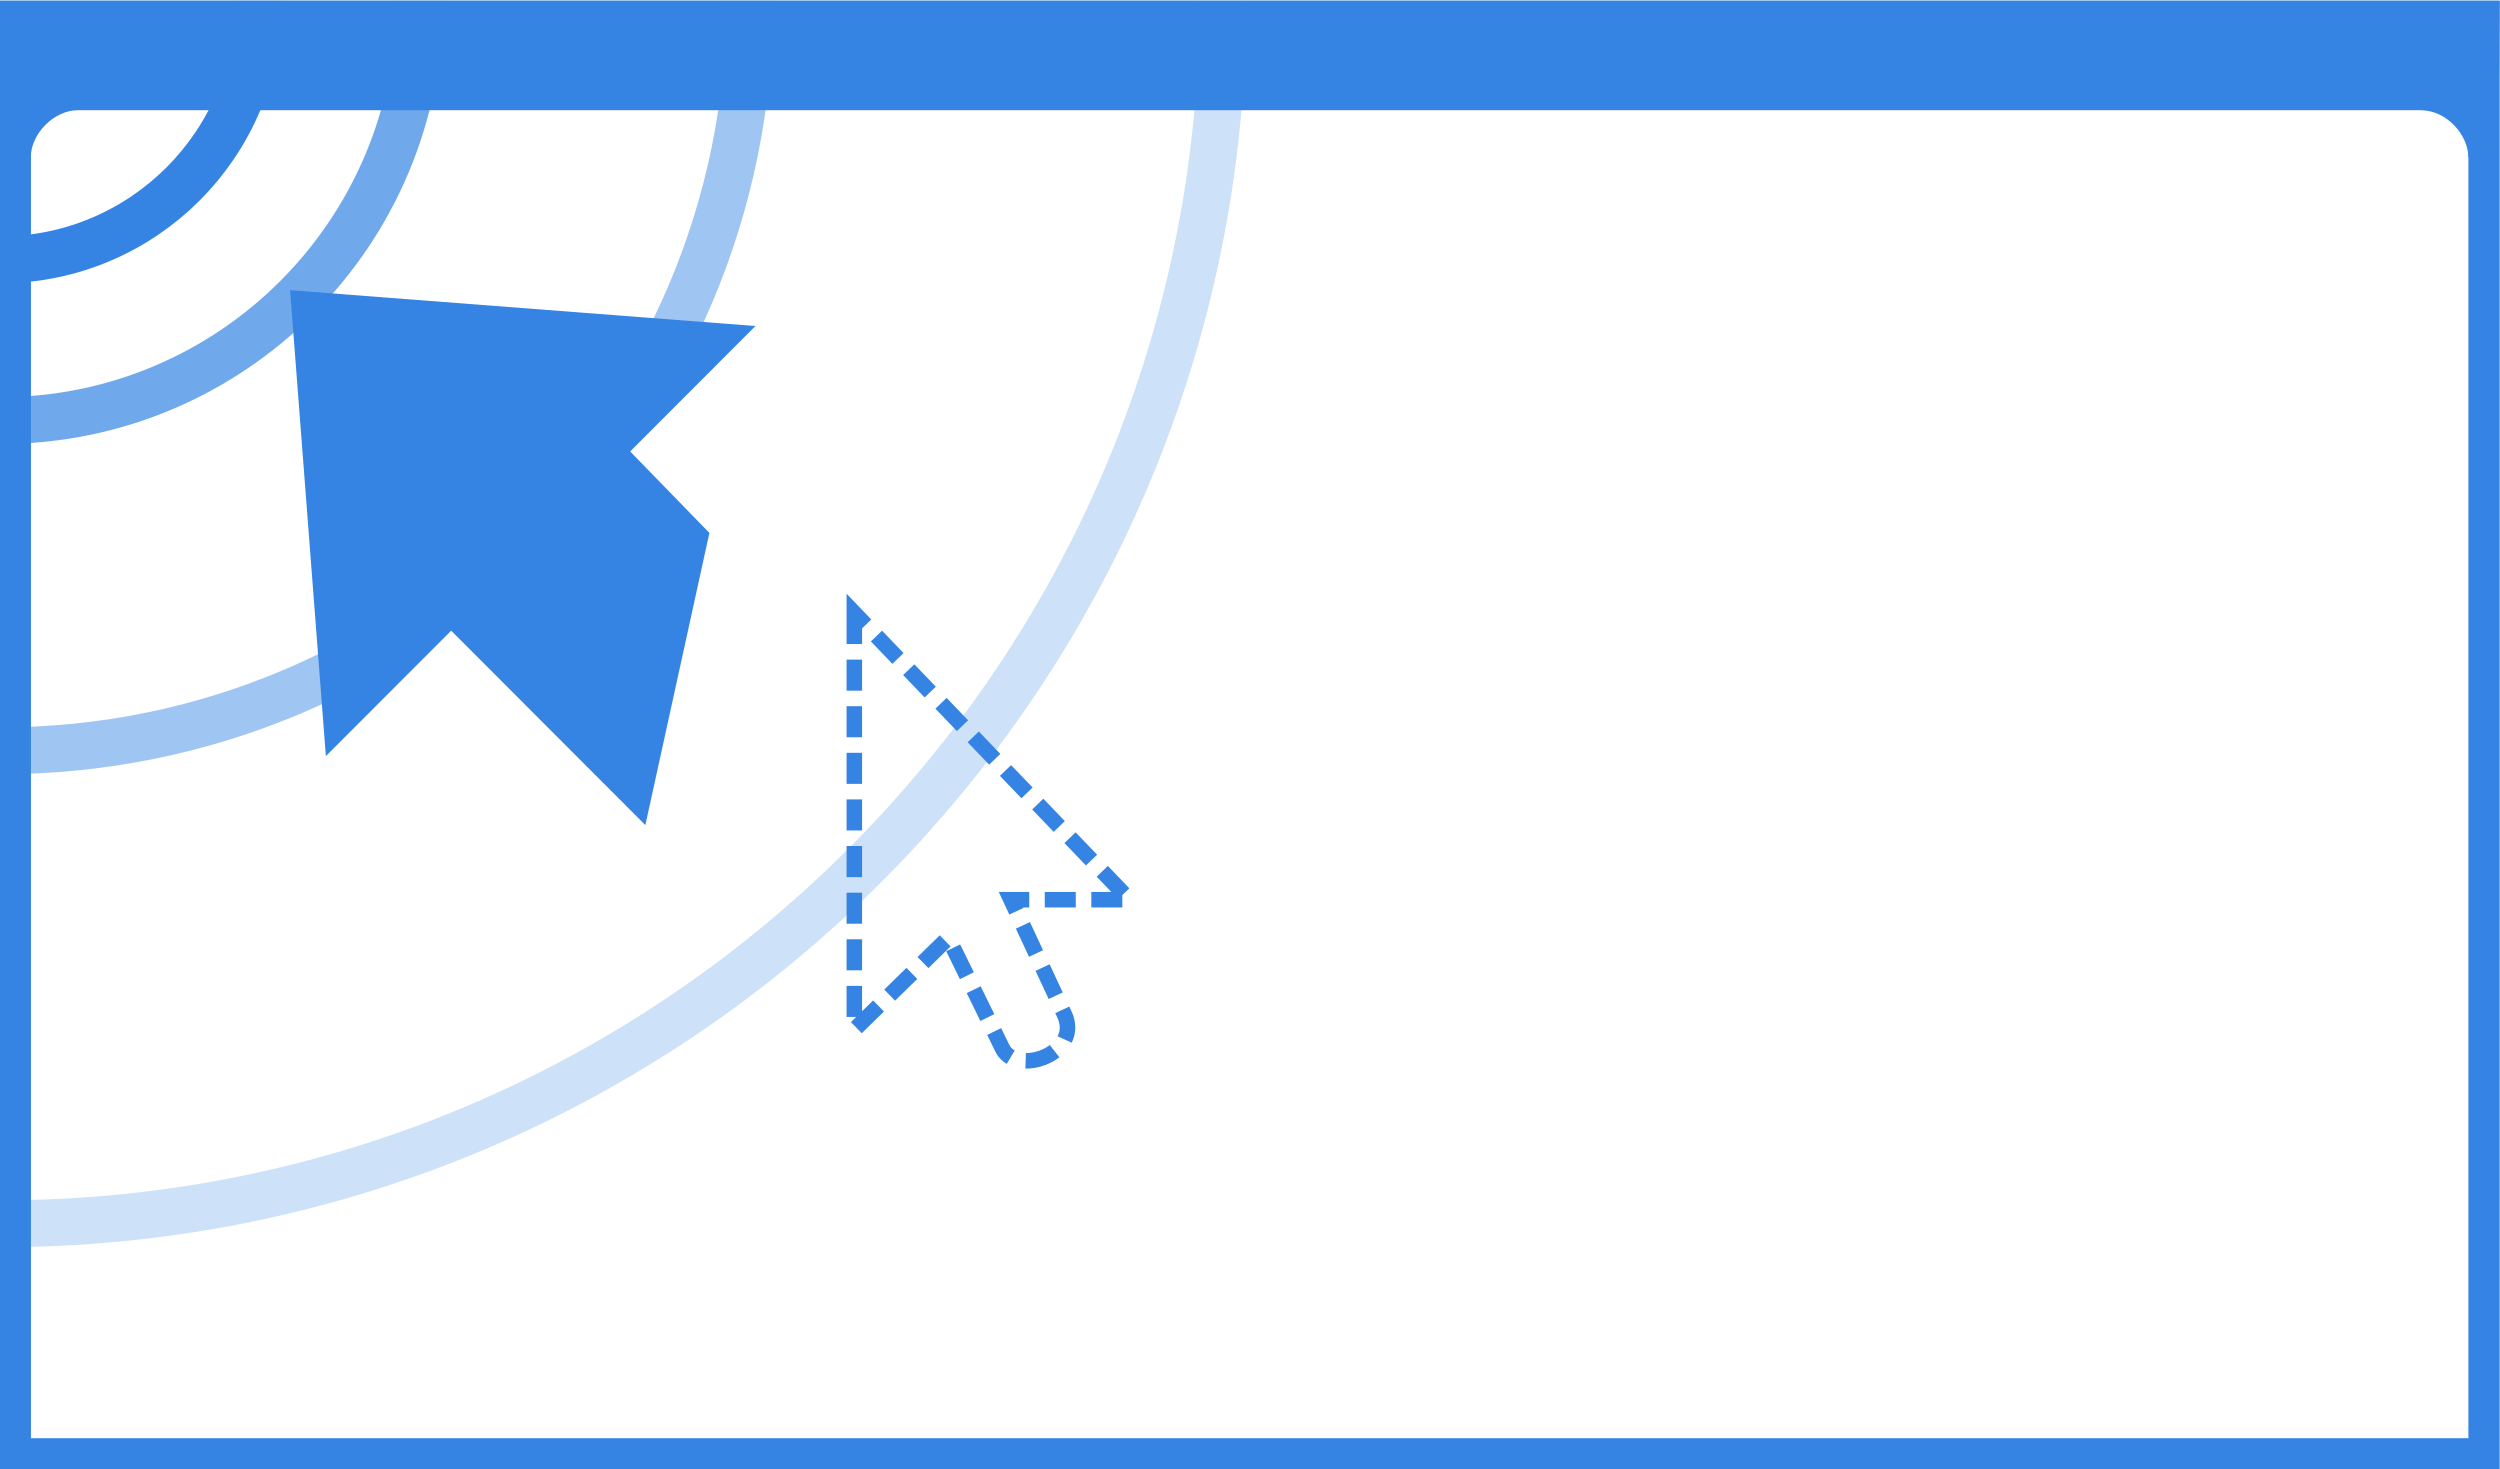
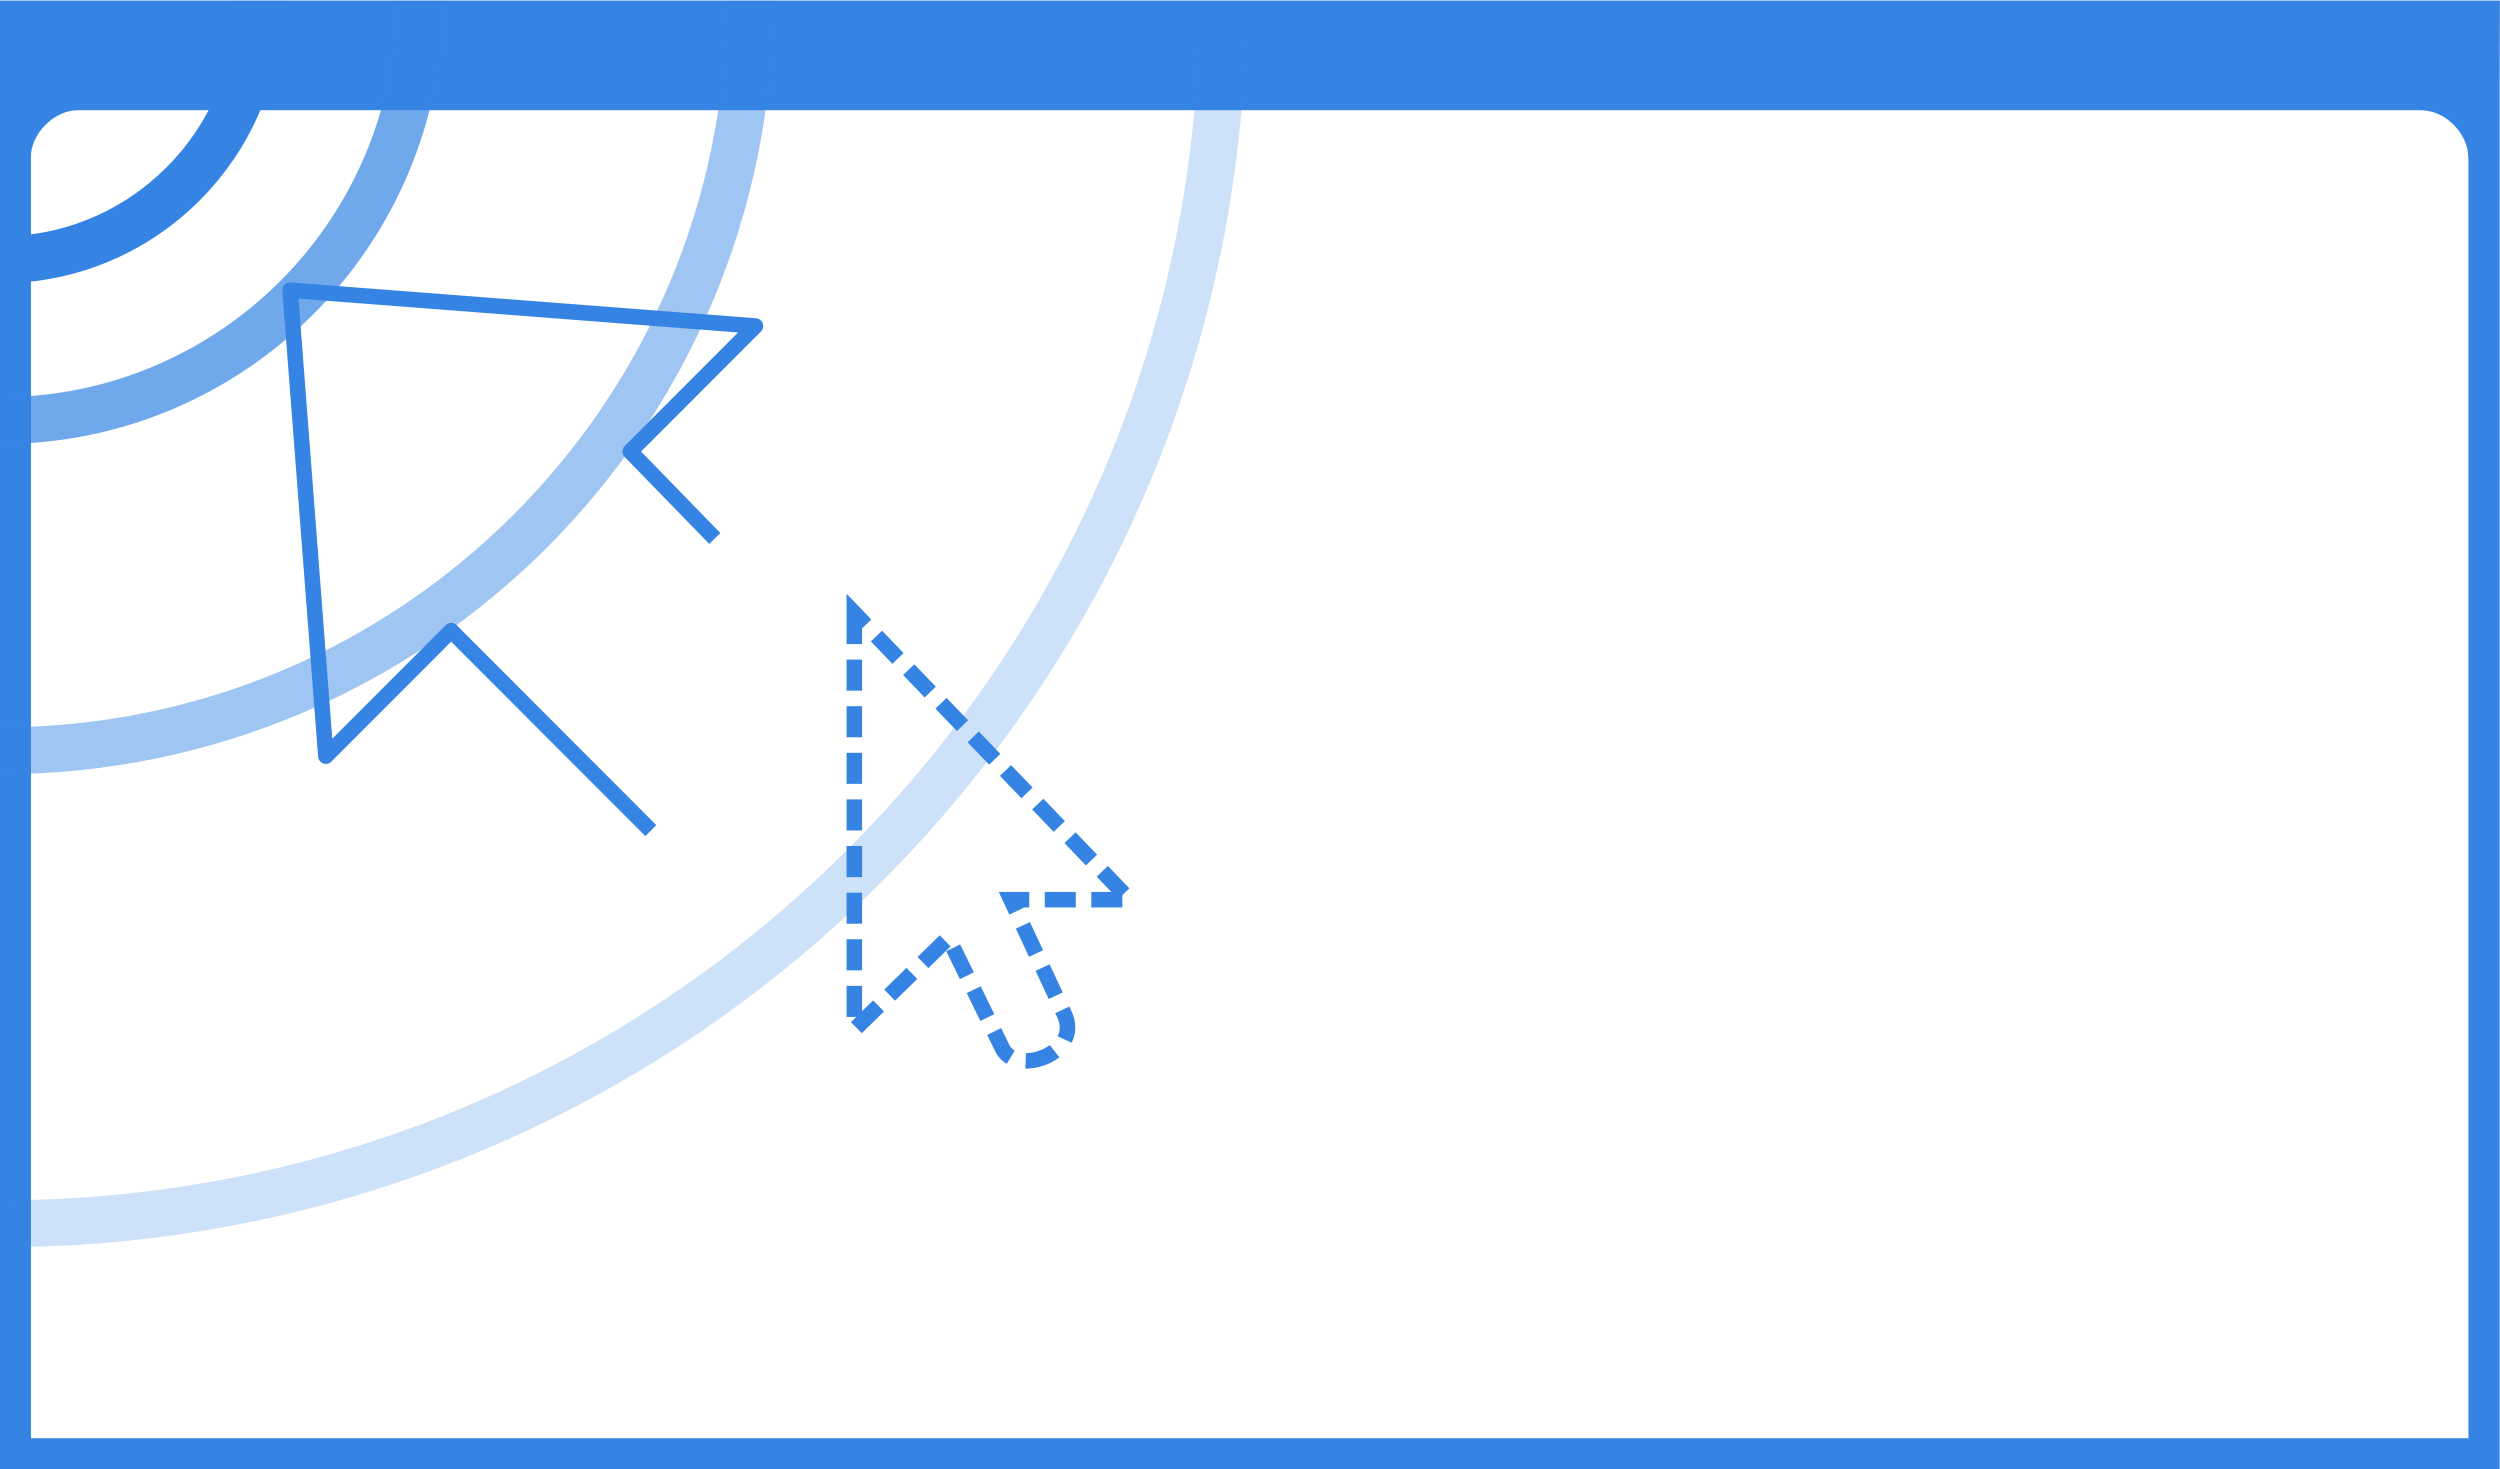
<svg xmlns="http://www.w3.org/2000/svg" width="160" height="94" viewBox="0 0 42.333 24.871" version="1.1" id="svg31">
  <defs id="defs5">
    <clipPath id="a" clipPathUnits="userSpaceOnUse">
      <path style="opacity:1;vector-effect:none;fill:#3584e4;fill-opacity:1;stroke:none;stroke-width:1;stroke-linecap:butt;stroke-linejoin:miter;stroke-miterlimit:4;stroke-dasharray:none;stroke-dashoffset:0;stroke-opacity:1;marker:none;marker-start:none;marker-mid:none;marker-end:none;paint-order:normal" d="M316-4731.007h162v95H316z" id="path2" />
    </clipPath>
  </defs>
  <g style="display:inline" id="g11">
    <path style="opacity:1;vector-effect:none;fill:none;fill-opacity:1;stroke:#3584e4;stroke-width:2;stroke-linecap:butt;stroke-linejoin:miter;stroke-miterlimit:4;stroke-dasharray:none;stroke-dashoffset:0;stroke-opacity:1;marker:none" d="M1501.006-3631.007h158v92h-158z" transform="matrix(.26458 0 0 .26458 -396.877 960.969)" id="path7" />
    <path d="M1500.006-3632.008V-3622H1502c0-1.503 1.496-3 2.998-3h149.951c1.68 0 3.051 1.603 3.051 3l1.926-.01.08-9.999z" style="color:#000;font-style:normal;font-variant:normal;font-weight:400;font-stretch:normal;font-size:medium;line-height:normal;font-family:sans-serif;font-variant-ligatures:normal;font-variant-position:normal;font-variant-caps:normal;font-variant-numeric:normal;font-variant-alternates:normal;font-feature-settings:normal;text-indent:0;text-align:start;text-decoration:none;text-decoration-line:none;text-decoration-style:solid;text-decoration-color:#000;letter-spacing:normal;word-spacing:normal;text-transform:none;writing-mode:lr-tb;direction:ltr;text-orientation:mixed;dominant-baseline:auto;baseline-shift:baseline;text-anchor:start;white-space:normal;shape-padding:0;clip-rule:nonzero;display:inline;overflow:visible;visibility:visible;opacity:1;isolation:auto;mix-blend-mode:normal;color-interpolation:sRGB;color-interpolation-filters:linearRGB;solid-color:#000;solid-opacity:1;vector-effect:none;fill:#3584e4;fill-opacity:1;fill-rule:nonzero;stroke:none;stroke-width:2;stroke-linecap:butt;stroke-linejoin:miter;stroke-miterlimit:4;stroke-dasharray:none;stroke-dashoffset:0;stroke-opacity:1;marker:none;color-rendering:auto;image-rendering:auto;shape-rendering:auto;text-rendering:auto;enable-background:accumulate" transform="matrix(.26458 0 0 .26458 -396.877 960.969)" id="path9" />
  </g>
  <g clip-path="url(#a)" transform="matrix(.26458 0 0 .26458 -83.608 1251.746)" style="display:inline" id="g21">
    <circle style="opacity:.249;vector-effect:none;fill:none;fill-opacity:1;stroke:#3584e4;stroke-width:3;stroke-linecap:butt;stroke-linejoin:miter;stroke-miterlimit:4;stroke-dasharray:none;stroke-dashoffset:0;stroke-opacity:1;marker:none;marker-start:none;marker-mid:none;marker-end:none;paint-order:normal" cx="316" cy="-4731.007" r="78.261" id="circle13" />
    <circle r="47.992" cy="-4731.007" cx="316" style="opacity:.474;vector-effect:none;fill:none;fill-opacity:1;stroke:#3584e4;stroke-width:3;stroke-linecap:butt;stroke-linejoin:miter;stroke-miterlimit:4;stroke-dasharray:none;stroke-dashoffset:0;stroke-opacity:1;marker:none;marker-start:none;marker-mid:none;marker-end:none;paint-order:normal" id="circle15" />
    <circle style="opacity:.705;vector-effect:none;fill:none;fill-opacity:1;stroke:#3584e4;stroke-width:3;stroke-linecap:butt;stroke-linejoin:miter;stroke-miterlimit:4;stroke-dasharray:none;stroke-dashoffset:0;stroke-opacity:1;marker:none;marker-start:none;marker-mid:none;marker-end:none;paint-order:normal" cx="316" cy="-4731.007" r="26.859" id="circle17" />
    <circle r="16.568" cy="-4731.007" cx="316" style="opacity:1;vector-effect:none;fill:none;fill-opacity:1;stroke:#3584e4;stroke-width:3;stroke-linecap:butt;stroke-linejoin:miter;stroke-miterlimit:4;stroke-dasharray:none;stroke-dashoffset:0;stroke-opacity:1;marker:none;marker-start:none;marker-mid:none;marker-end:none;paint-order:normal" id="circle19" />
  </g>
  <g style="display:inline" id="g29">
-     <path style="color:#000;display:inline;overflow:visible;visibility:visible;fill:#3584e4;stroke:none;stroke-width:0.613;stroke-linecap:square;stroke-linejoin:round;stroke-miterlimit:4;stroke-dashoffset:0.95;stroke-opacity:1;marker:none;enable-background:accumulate;fill-opacity:1" d="m275.62 271.75-3.13-3.214 4.95-4.95-18.385-1.414 1.414 18.385 4.95-4.95 7.671 7.672" transform="matrix(.42866 0 0 .42916 -106.135 -107.6)" id="path23" />
+     <path style="color:#000;display:inline;overflow:visible;visibility:visible;fill:none;stroke:#3584e4;stroke-width:0.613;stroke-linecap:square;stroke-linejoin:round;stroke-miterlimit:4;stroke-dashoffset:0.95;stroke-opacity:1;marker:none;enable-background:accumulate;fill-opacity:1" d="m275.62 271.75-3.13-3.214 4.95-4.95-18.385-1.414 1.414 18.385 4.95-4.95 7.671 7.672" transform="matrix(.42866 0 0 .42916 -106.135 -107.6)" id="path23" />
    <g style="display:inline" id="g27">
      <path style="color:#000;display:block;overflow:visible;visibility:visible;fill:none;fill-opacity:1;fill-rule:nonzero;stroke:#3584e4;stroke-width:0.613;stroke-linecap:butt;stroke-linejoin:miter;stroke-miterlimit:10;stroke-dasharray:1.226, 0.613;stroke-dashoffset:0;stroke-opacity:1;marker:none;enable-background:accumulate" d="M29.691 6.634v16.44l3.712-3.624 2.122 4.331c.52 1.171 3.22.23 2.452-1.337l-2.099-4.497h4.685z" transform="matrix(.42866 0 0 .42916 1.739 7.533)" id="path25" />
    </g>
  </g>
</svg>
